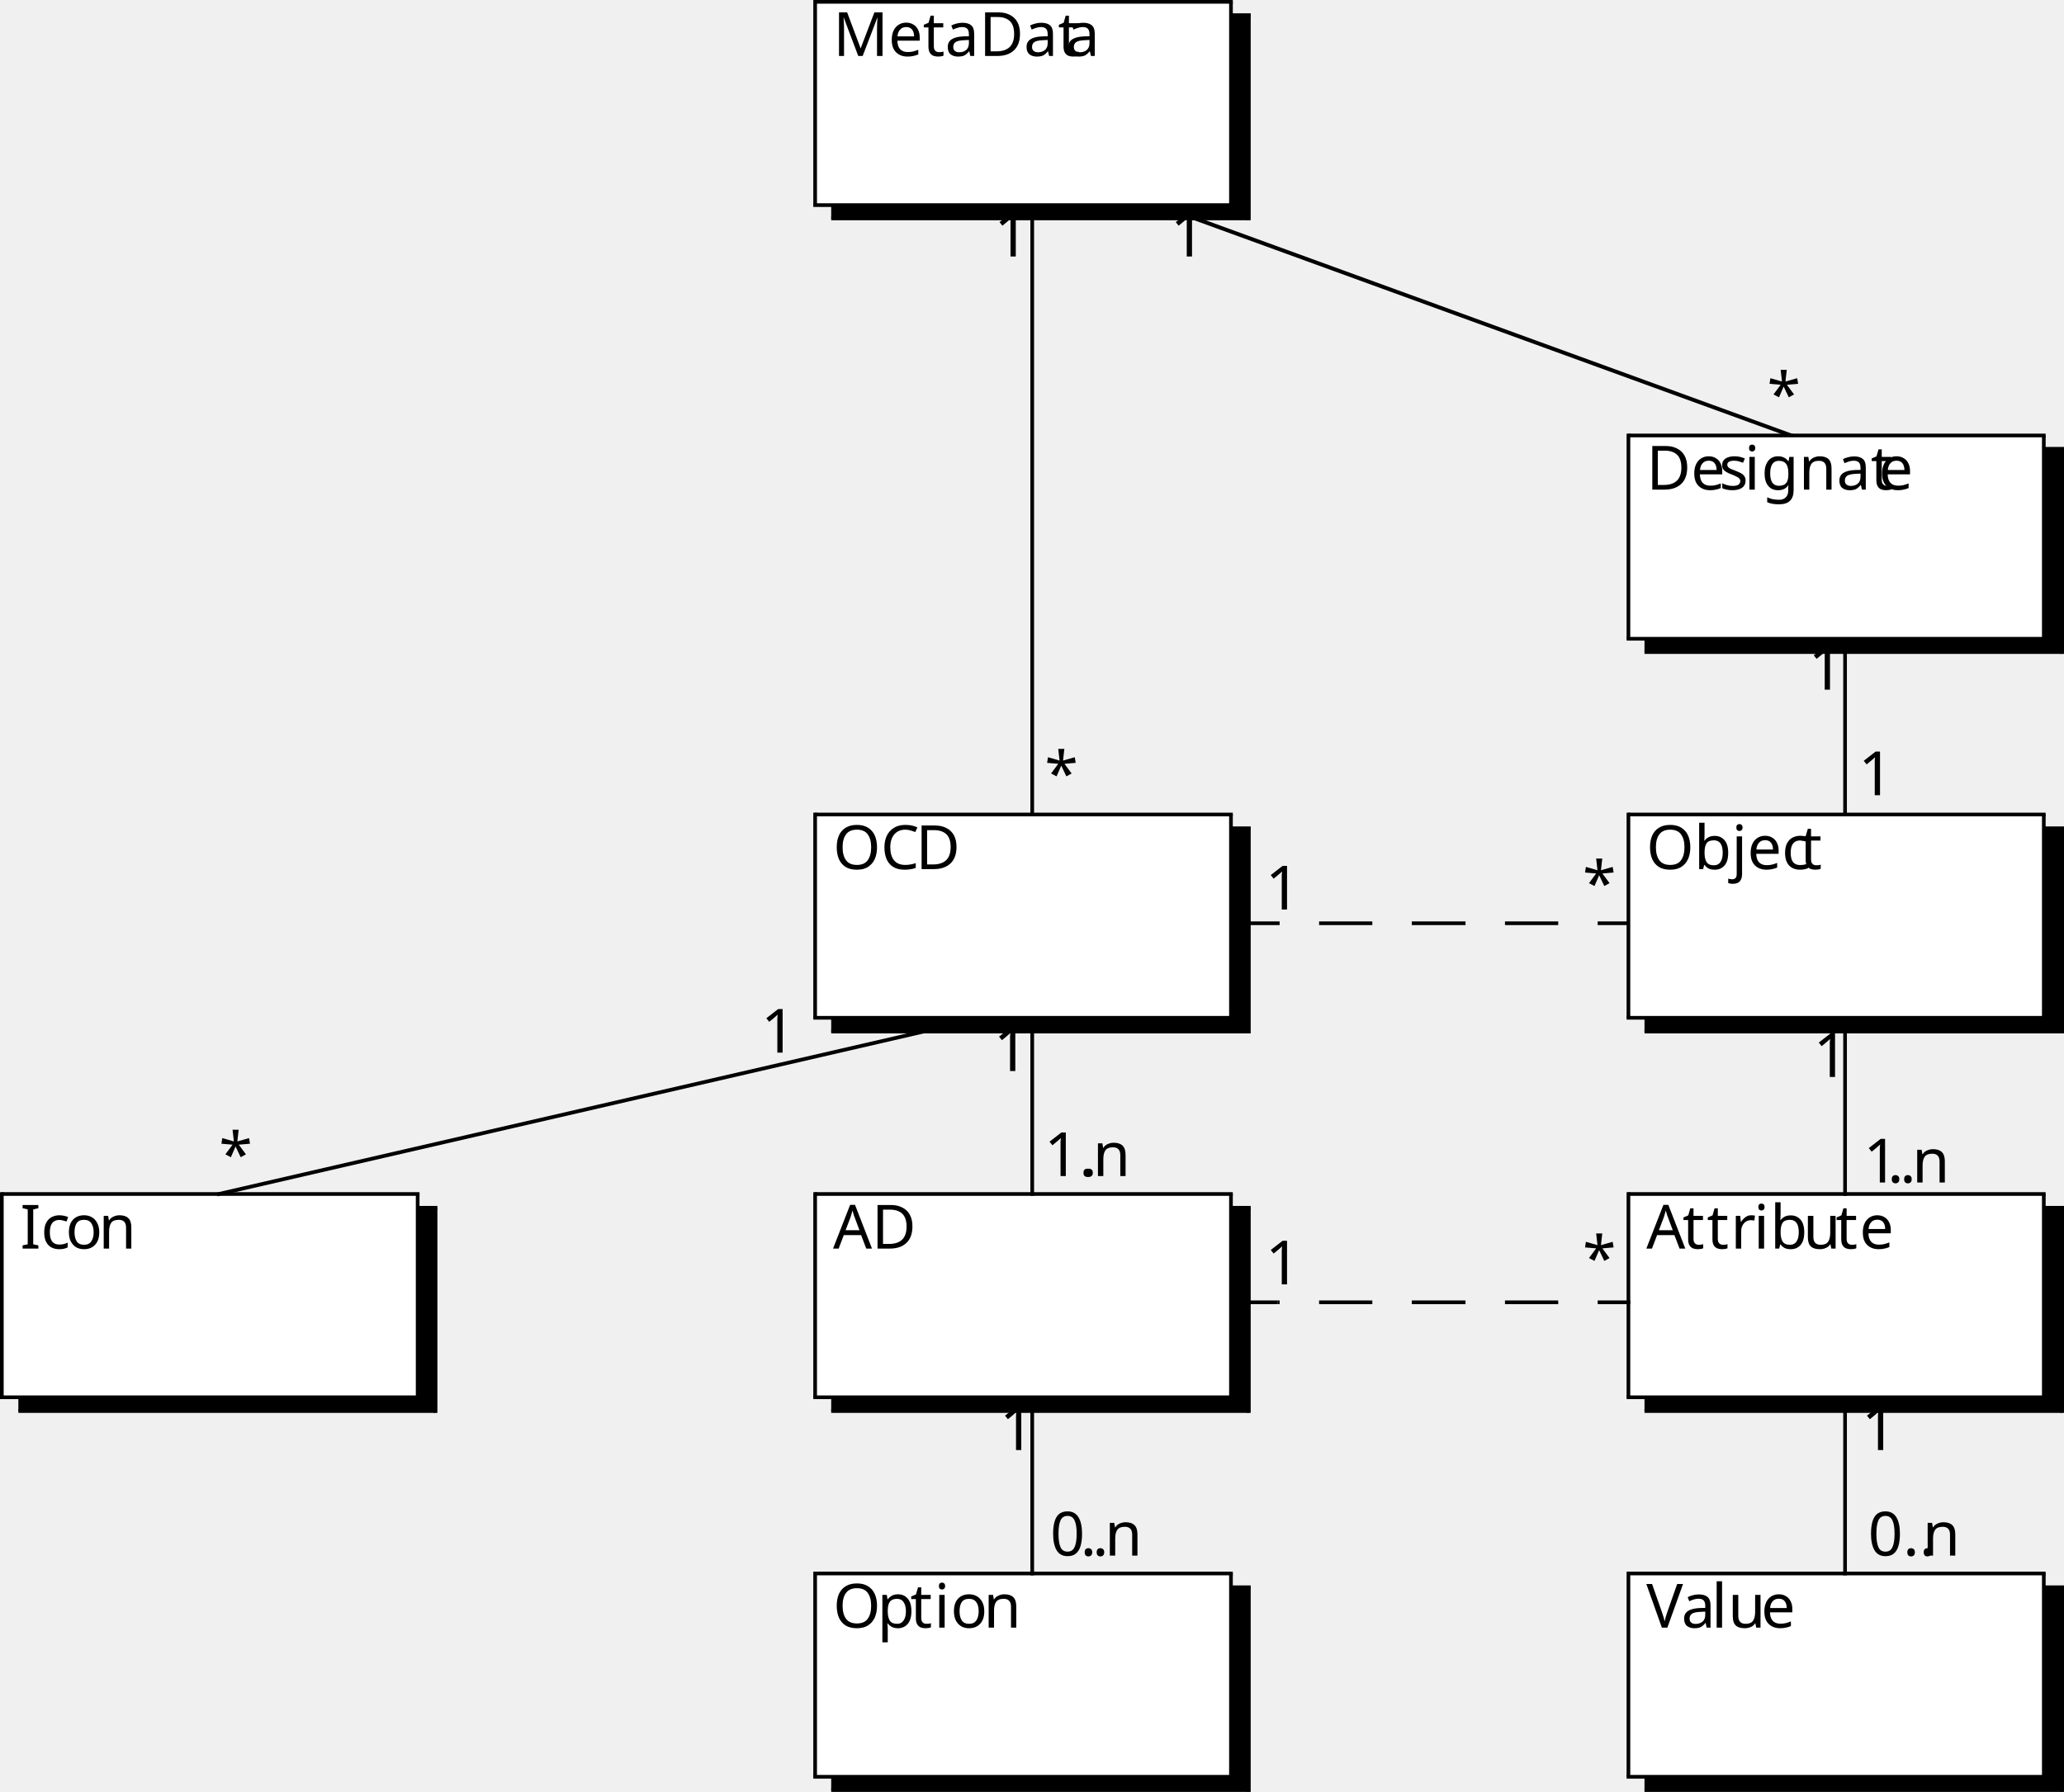
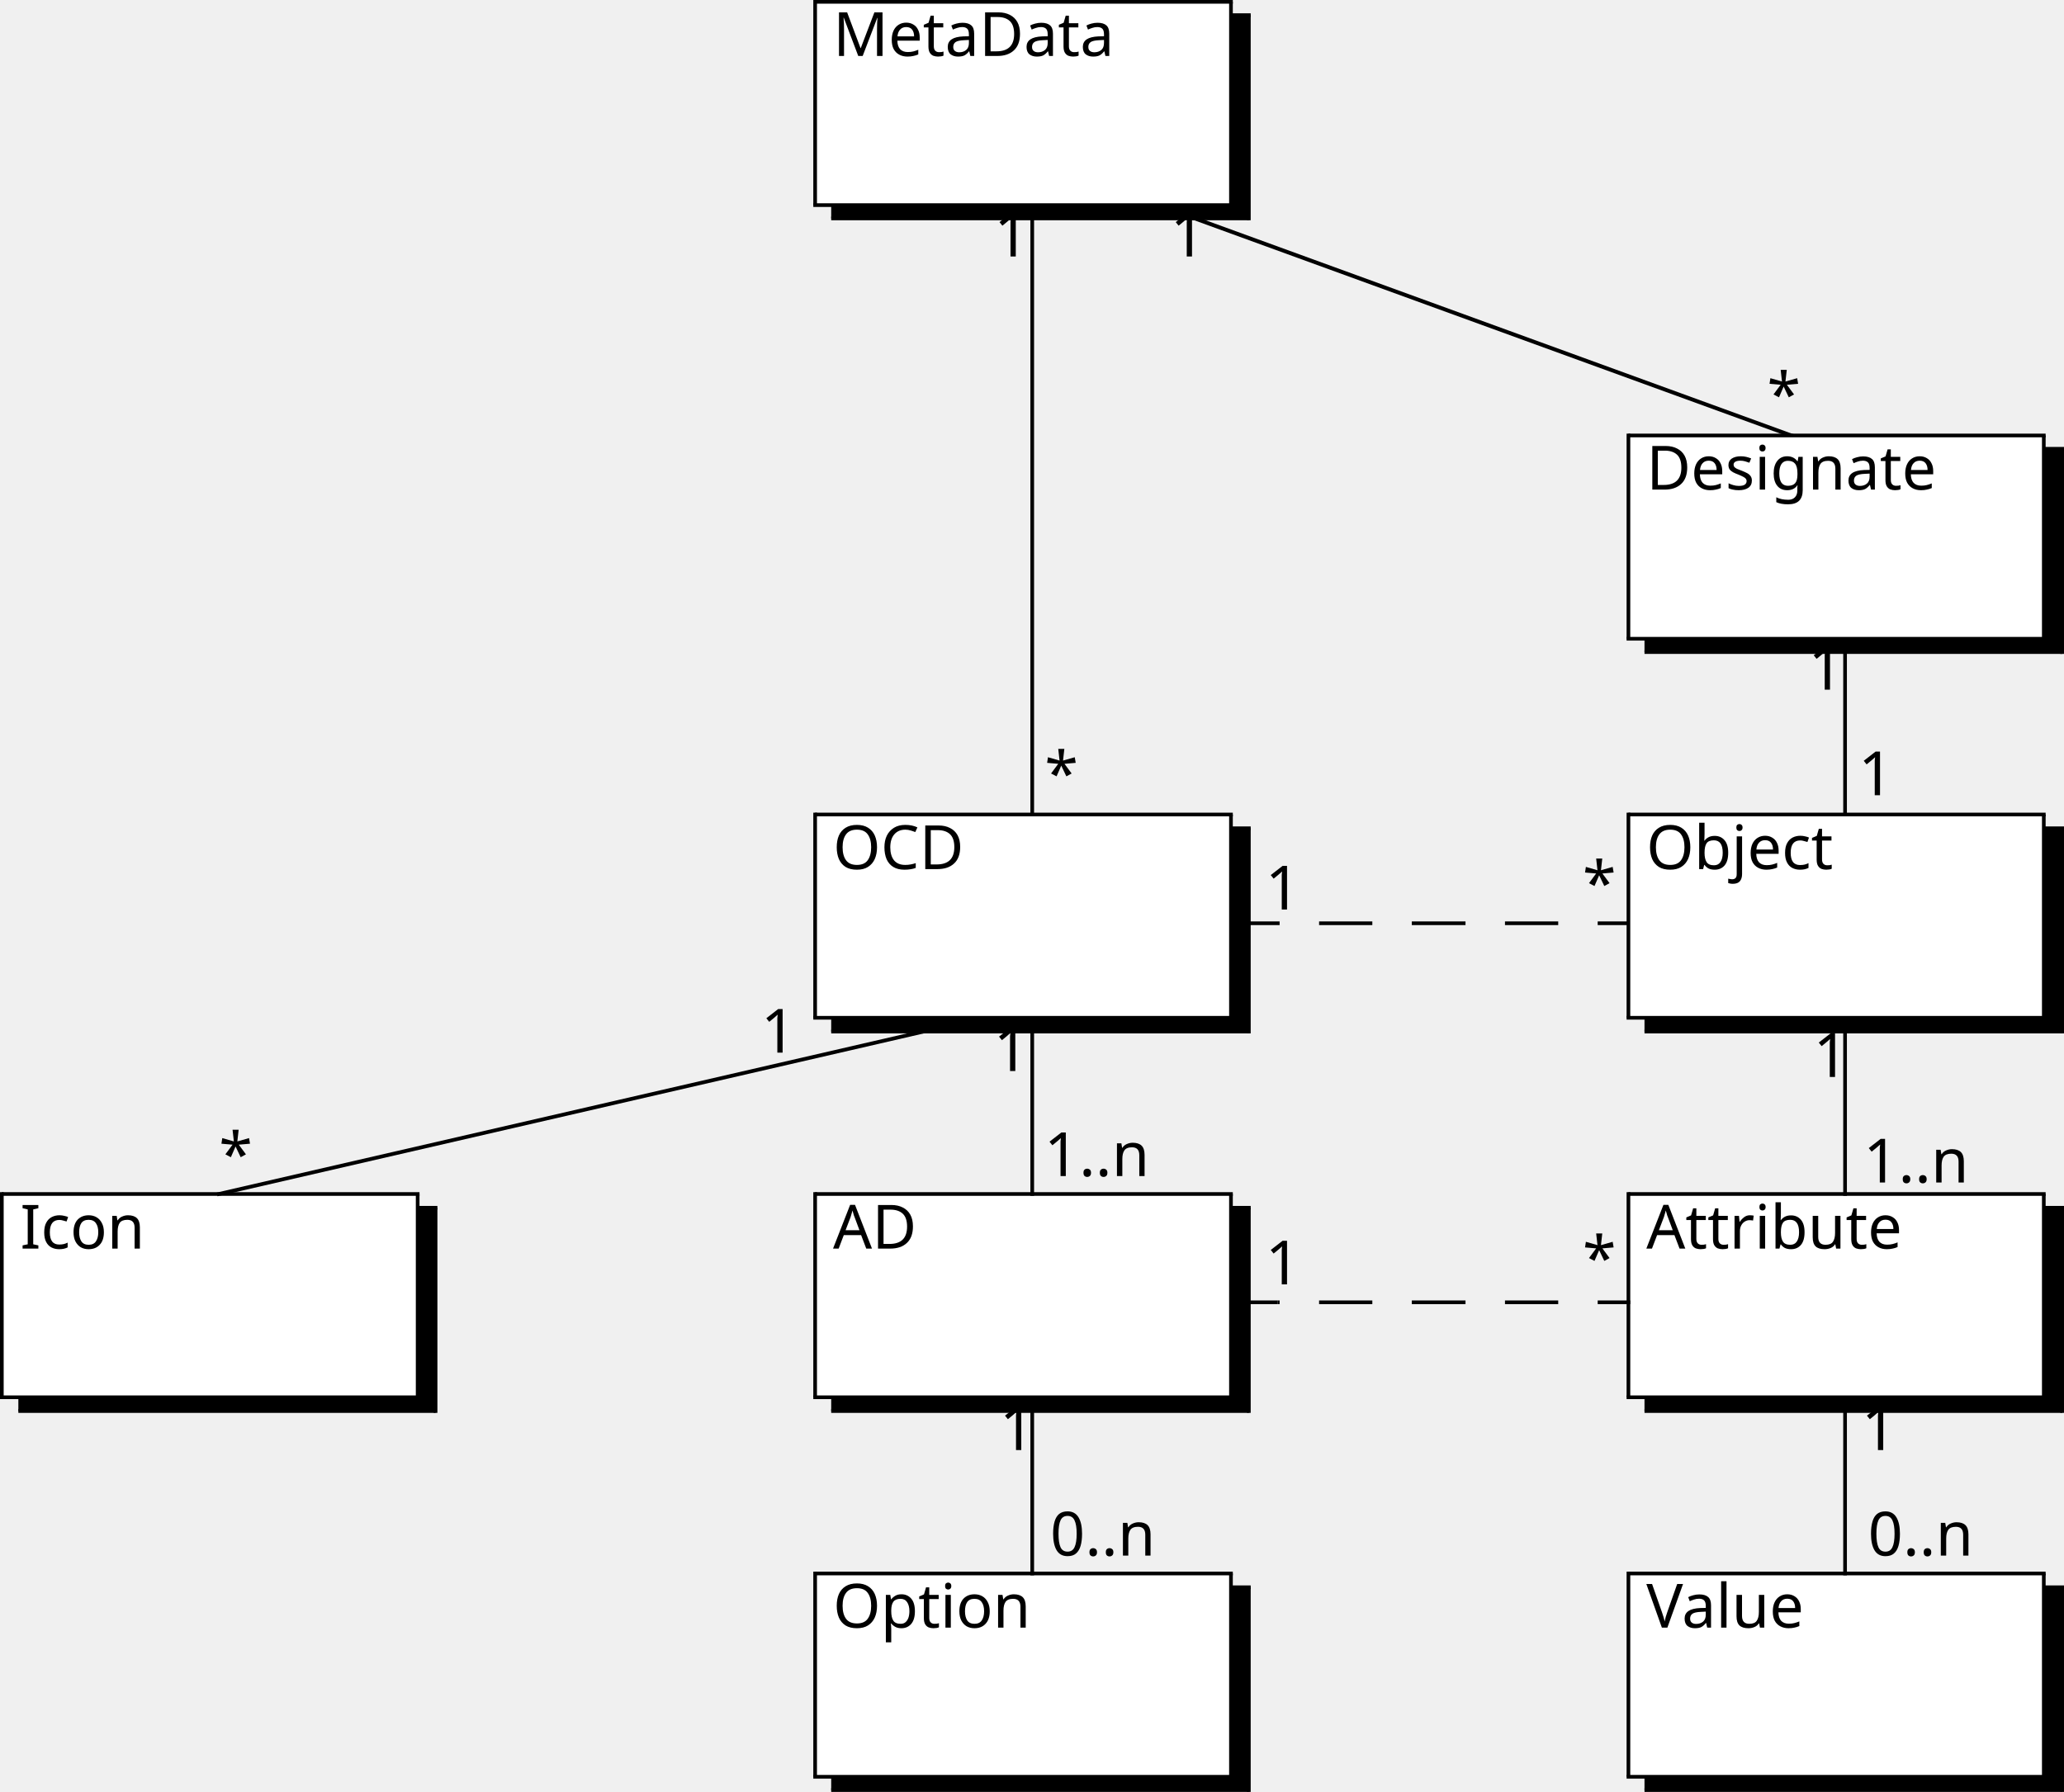
- <svg xmlns="http://www.w3.org/2000/svg" version="1.1" id="Layer_1" x="0px" y="0px" width="269.82px" height="234.3px" viewBox="0 0 269.82 234.3" style="enable-background:new 0 0 269.82 234.3;" xml:space="preserve">
-   <rect x="108.9" y="1.98" width="54.36" height="26.58" />
-   <rect x="108.9" y="1.74" width="54.601" height="0.48" />
-   <rect x="163.02" y="1.98" width="0.48" height="26.82" />
+ <svg xmlns="http://www.w3.org/2000/svg" version="1.1" id="Layer_1" x="0px" y="0px" width="269.82px" height="234.3px" viewBox="0 0 269.82 234.3" enable-background="new 0 0 269.82 234.3" xml:space="preserve">
+   <rect x="108.9" y="1.98" width="54.359" height="26.58" />
+   <rect x="108.9" y="1.74" width="54.601" height="0.479" />
+   <rect x="163.02" y="1.98" width="0.479" height="26.82" />
  <rect x="108.66" y="28.32" width="54.6" height="0.48" />
  <rect x="108.66" y="1.74" width="0.48" height="26.82" />
-   <rect x="106.56" y="0.24" style="fill:#FFFFFF;" width="54.36" height="26.58" />
+   <rect x="106.56" y="0.24" fill="#FFFFFF" width="54.359" height="26.58" />
  <rect x="106.56" width="54.6" height="0.48" />
  <rect x="160.68" y="0.24" width="0.479" height="26.82" />
  <rect x="106.32" y="26.58" width="54.6" height="0.48" />
-   <rect x="106.32" width="0.48" height="26.82" />
-   <text transform="matrix(1 0 0 1 108.8999 7.3198)">
-     <tspan x="0" y="0" style="font-family:'ProductusSemibold'; font-size:7.98;">MetaDat</tspan>
-     <tspan x="30.388" y="0" style="font-family:'ProductusSemibold'; font-size:7.98;">a</tspan>
-   </text>
-   <rect x="108.9" y="108.3" width="54.36" height="26.58" />
+   <rect x="106.32" width="0.479" height="26.82" />
+   <text transform="matrix(1 0 0 1 108.8997 7.3198)" font-family="'ProductusSemibold'" font-size="7.98">MetaData</text>
+   <rect x="108.9" y="108.3" width="54.359" height="26.581" />
  <rect x="108.9" y="108.06" width="54.601" height="0.48" />
-   <rect x="163.02" y="108.3" width="0.48" height="26.82" />
+   <rect x="163.02" y="108.3" width="0.479" height="26.821" />
  <rect x="108.66" y="134.64" width="54.6" height="0.48" />
  <rect x="108.66" y="108.06" width="0.48" height="26.82" />
-   <rect x="106.56" y="106.5" style="fill:#FFFFFF;" width="54.36" height="26.58" />
+   <rect x="106.56" y="106.5" fill="#FFFFFF" width="54.359" height="26.58" />
  <rect x="106.56" y="106.26" width="54.6" height="0.479" />
  <rect x="160.68" y="106.5" width="0.479" height="26.82" />
-   <rect x="106.32" y="132.84" width="54.6" height="0.48" />
-   <rect x="106.32" y="106.26" width="0.48" height="26.82" />
-   <text transform="matrix(1 0 0 1 108.8999 113.6401)">
-     <tspan x="0" y="0" style="font-family:'ProductusSemibold'; font-size:7.98;">OC</tspan>
-     <tspan x="10.797" y="0" style="font-family:'ProductusSemibold'; font-size:7.98;">D</tspan>
-   </text>
-   <rect x="108.9" y="157.92" width="54.36" height="26.58" />
-   <rect x="108.9" y="157.68" width="54.601" height="0.48" />
-   <rect x="163.02" y="157.92" width="0.48" height="26.82" />
-   <rect x="108.66" y="184.26" width="54.6" height="0.48" />
-   <rect x="108.66" y="157.68" width="0.48" height="26.82" />
-   <rect x="106.56" y="156.12" style="fill:#FFFFFF;" width="54.36" height="26.58" />
-   <rect x="106.56" y="155.88" width="54.6" height="0.48" />
-   <rect x="160.68" y="156.12" width="0.479" height="26.82" />
-   <rect x="106.32" y="182.46" width="54.6" height="0.48" />
-   <rect x="106.32" y="155.88" width="0.48" height="26.82" />
-   <text transform="matrix(1 0 0 1 108.8999 163.2603)">
-     <tspan x="0" y="0" style="font-family:'ProductusSemibold'; font-size:7.98;">A</tspan>
-     <tspan x="5.035" y="0" style="font-family:'ProductusSemibold'; font-size:7.98;">D</tspan>
-   </text>
+   <rect x="106.32" y="132.839" width="54.6" height="0.48" />
+   <rect x="106.32" y="106.26" width="0.479" height="26.82" />
+   <text transform="matrix(1 0 0 1 108.8997 113.6392)" font-family="'ProductusSemibold'" font-size="7.98">OCD</text>
+   <rect x="108.9" y="157.919" width="54.359" height="26.58" />
+   <rect x="108.9" y="157.68" width="54.601" height="0.479" />
+   <rect x="163.02" y="157.919" width="0.479" height="26.82" />
+   <rect x="108.66" y="184.259" width="54.6" height="0.48" />
+   <rect x="108.66" y="157.68" width="0.48" height="26.819" />
+   <rect x="106.56" y="156.121" fill="#FFFFFF" width="54.359" height="26.58" />
+   <rect x="106.56" y="155.88" width="54.6" height="0.479" />
+   <rect x="160.68" y="156.121" width="0.479" height="26.819" />
+   <rect x="106.32" y="182.46" width="54.6" height="0.479" />
+   <rect x="106.32" y="155.88" width="0.479" height="26.82" />
+   <text transform="matrix(1 0 0 1 108.8997 163.2603)" font-family="'ProductusSemibold'" font-size="7.98">AD</text>
  <rect x="134.7" y="28.32" width="0.48" height="0.24" />
  <rect x="134.7" y="28.56" width="0.48" height="78.18" />
  <polyline points="156.3,28.32 156.06,28.26 155.88,28.74 156.12,28.8 " />
  <polyline points="234.24,56.7 234.48,56.76 234.3,57.24 234.06,57.18 " />
  <polyline points="156.3,28.32 156.12,28.8 234.06,57.18 234.24,56.7 " />
-   <rect x="215.22" y="58.68" width="54.36" height="26.58" />
+   <rect x="215.22" y="58.68" width="54.359" height="26.58" />
  <rect x="215.22" y="58.44" width="54.6" height="0.48" />
  <rect x="269.34" y="58.68" width="0.479" height="26.82" />
  <rect x="214.98" y="85.02" width="54.601" height="0.48" />
-   <rect x="214.98" y="58.44" width="0.48" height="26.82" />
-   <rect x="212.88" y="56.94" style="fill:#FFFFFF;" width="54.3" height="26.58" />
+   <rect x="214.98" y="58.44" width="0.479" height="26.82" />
+   <rect x="212.88" y="56.94" fill="#FFFFFF" width="54.301" height="26.58" />
  <rect x="212.88" y="56.7" width="54.54" height="0.48" />
-   <rect x="266.94" y="56.94" width="0.48" height="26.82" />
-   <rect x="212.64" y="83.28" width="54.54" height="0.48" />
+   <rect x="266.94" y="56.94" width="0.479" height="26.82" />
+   <rect x="212.64" y="83.28" width="54.54" height="0.479" />
  <rect x="212.64" y="56.7" width="0.479" height="26.82" />
-   <text transform="matrix(1 0 0 1 215.2202 64.02)">
-     <tspan x="0" y="0" style="font-family:'ProductusSemibold'; font-size:7.98;">De</tspan>
-     <tspan x="9.504" y="0" style="font-family:'ProductusSemibold'; font-size:7.98;">s</tspan>
-     <tspan x="12.8" y="0" style="font-family:'ProductusSemibold'; font-size:7.98;">i</tspan>
-     <tspan x="15.018" y="0" style="font-family:'ProductusSemibold'; font-size:7.98;">gnat</tspan>
-     <tspan x="30.379" y="0" style="font-family:'ProductusSemibold'; font-size:7.98;">e</tspan>
-   </text>
-   <rect x="108.9" y="207.54" width="54.36" height="26.52" />
+   <text transform="matrix(1 0 0 1 215.2205 64.019)" font-family="'ProductusSemibold'" font-size="7.98">Designate</text>
+   <rect x="108.9" y="207.541" width="54.359" height="26.52" />
  <rect x="108.9" y="207.3" width="54.601" height="0.48" />
-   <rect x="163.02" y="207.54" width="0.48" height="26.76" />
+   <rect x="163.02" y="207.541" width="0.479" height="26.76" />
  <rect x="108.66" y="233.82" width="54.6" height="0.48" />
  <rect x="108.66" y="207.3" width="0.48" height="26.76" />
-   <rect x="106.56" y="205.74" style="fill:#FFFFFF;" width="54.36" height="26.58" />
+   <rect x="106.56" y="205.74" fill="#FFFFFF" width="54.359" height="26.58" />
  <rect x="106.56" y="205.5" width="54.6" height="0.48" />
  <rect x="160.68" y="205.74" width="0.479" height="26.82" />
  <rect x="106.32" y="232.08" width="54.6" height="0.48" />
-   <rect x="106.32" y="205.5" width="0.48" height="26.82" />
-   <text transform="matrix(1 0 0 1 108.8999 212.8198)">
-     <tspan x="0" y="0" style="font-family:'ProductusSemibold'; font-size:7.98;">O</tspan>
-     <tspan x="5.777" y="0" style="font-family:'ProductusSemibold'; font-size:7.98;">p</tspan>
-     <tspan x="10.095" y="0" style="font-family:'ProductusSemibold'; font-size:7.98;">t</tspan>
-     <tspan x="13.215" y="0" style="font-family:'ProductusSemibold'; font-size:7.98;">i</tspan>
-     <tspan x="15.369" y="0" style="font-family:'ProductusSemibold'; font-size:7.98;">o</tspan>
-     <tspan x="19.67" y="0" style="font-family:'ProductusSemibold'; font-size:7.98;">n</tspan>
-   </text>
+   <rect x="106.32" y="205.5" width="0.479" height="26.82" />
+   <text transform="matrix(1 0 0 1 108.8997 212.8198)" font-family="'ProductusSemibold'" font-size="7.98">Option</text>
  <rect x="208.86" y="120.48" width="4.26" height="0.48" />
  <rect x="196.74" y="120.48" width="6.96" height="0.48" />
  <rect x="184.56" y="120.48" width="7.021" height="0.48" />
  <rect x="172.44" y="120.48" width="6.96" height="0.48" />
  <rect x="163.02" y="120.48" width="4.26" height="0.48" />
-   <rect x="2.64" y="157.92" width="54.3" height="26.58" />
-   <rect x="2.64" y="157.68" width="54.54" height="0.48" />
-   <rect x="56.7" y="157.92" width="0.48" height="26.82" />
-   <rect x="2.4" y="184.26" width="54.54" height="0.48" />
-   <rect x="2.4" y="157.68" width="0.48" height="26.82" />
-   <rect x="0.24" y="156.12" style="fill:#FFFFFF;" width="54.36" height="26.58" />
-   <rect x="0.24" y="155.88" width="54.6" height="0.48" />
-   <rect x="54.36" y="156.12" width="0.48" height="26.82" />
-   <rect y="182.46" width="54.6" height="0.48" />
-   <rect y="155.88" width="0.48" height="26.82" />
-   <text transform="matrix(1 0 0 1 2.6401 163.2603)">
-     <tspan x="0" y="0" style="font-family:'ProductusSemibold'; font-size:7.98;">Ic</tspan>
-     <tspan x="5.929" y="0" style="font-family:'ProductusSemibold'; font-size:7.98;">o</tspan>
-     <tspan x="10.246" y="0" style="font-family:'ProductusSemibold'; font-size:7.98;">n</tspan>
-   </text>
-   <polyline points="120.78,135.12 121.02,135.06 120.9,134.58 120.66,134.64 " />
-   <polyline points="28.68,156.36 28.44,156.42 28.32,155.94 28.56,155.88 " />
-   <polyline points="120.78,135.12 120.66,134.64 28.56,155.88 28.68,156.36 " />
-   <text transform="matrix(1 0 0 1 129.9604 33.54)" style="font-family:'ProductusBook'; font-size:7.98;">1</text>
-   <text transform="matrix(1 0 0 1 136.5601 103.9805)" style="font-family:'ProductusBook'; font-size:7.98;">*</text>
-   <rect x="215.22" y="108.3" width="54.36" height="26.58" />
+   <rect x="2.64" y="157.919" width="54.3" height="26.58" />
+   <rect x="2.64" y="157.68" width="54.54" height="0.479" />
+   <rect x="56.7" y="157.919" width="0.48" height="26.82" />
+   <rect x="2.4" y="184.259" width="54.54" height="0.48" />
+   <rect x="2.4" y="157.68" width="0.479" height="26.819" />
+   <rect x="0.24" y="156.121" fill="#FFFFFF" width="54.36" height="26.58" />
+   <rect x="0.24" y="155.88" width="54.6" height="0.479" />
+   <rect x="54.36" y="156.121" width="0.479" height="26.819" />
+   <rect x="0" y="182.46" width="54.601" height="0.479" />
+   <rect x="0" y="155.88" width="0.48" height="26.82" />
+   <text transform="matrix(1 0 0 1 2.6399 163.2603)" font-family="'ProductusSemibold'" font-size="7.98">Icon</text>
+   <polyline points="120.78,135.121 121.02,135.06 120.9,134.58 120.66,134.64 " />
+   <polyline points="28.68,156.36 28.44,156.419 28.32,155.94 28.56,155.88 " />
+   <polyline points="120.78,135.121 120.66,134.64 28.56,155.88 28.68,156.36 " />
+   <text transform="matrix(1 0 0 1 129.9602 33.5396)" font-family="'ProductusBook'" font-size="7.98">1</text>
+   <text transform="matrix(1 0 0 1 136.5603 103.98)" font-family="'ProductusBook'" font-size="7.98">*</text>
+   <rect x="215.22" y="108.3" width="54.359" height="26.581" />
  <rect x="215.22" y="108.06" width="54.6" height="0.48" />
-   <rect x="269.34" y="108.3" width="0.479" height="26.82" />
+   <rect x="269.34" y="108.3" width="0.479" height="26.821" />
  <rect x="214.98" y="134.64" width="54.601" height="0.48" />
-   <rect x="214.98" y="108.06" width="0.48" height="26.82" />
-   <rect x="212.88" y="106.5" style="fill:#FFFFFF;" width="54.3" height="26.58" />
+   <rect x="214.98" y="108.06" width="0.479" height="26.82" />
+   <rect x="212.88" y="106.5" fill="#FFFFFF" width="54.301" height="26.58" />
  <rect x="212.88" y="106.26" width="54.54" height="0.479" />
-   <rect x="266.94" y="106.5" width="0.48" height="26.82" />
-   <rect x="212.64" y="132.84" width="54.54" height="0.48" />
+   <rect x="266.94" y="106.5" width="0.479" height="26.82" />
+   <rect x="212.64" y="132.839" width="54.54" height="0.48" />
  <rect x="212.64" y="106.26" width="0.479" height="26.82" />
-   <text transform="matrix(1 0 0 1 215.2202 113.6401)">
-     <tspan x="0" y="0" style="font-family:'ProductusSemibold'; font-size:7.98;">Objec</tspan>
-     <tspan x="20.093" y="0" style="font-family:'ProductusSemibold'; font-size:7.98;">t</tspan>
-   </text>
+   <text transform="matrix(1 0 0 1 215.2205 113.6392)" font-family="'ProductusSemibold'" font-size="7.98">Object</text>
  <rect x="240.96" y="85.02" width="0.479" height="21.72" />
-   <rect x="215.22" y="157.92" width="54.36" height="26.58" />
-   <rect x="215.22" y="157.68" width="54.6" height="0.48" />
-   <rect x="269.34" y="157.92" width="0.479" height="26.82" />
-   <rect x="214.98" y="184.26" width="54.601" height="0.48" />
-   <rect x="214.98" y="157.68" width="0.48" height="26.82" />
-   <rect x="212.88" y="156.12" style="fill:#FFFFFF;" width="54.3" height="26.58" />
-   <rect x="212.88" y="155.88" width="54.54" height="0.48" />
-   <rect x="266.94" y="156.12" width="0.48" height="26.82" />
-   <rect x="212.64" y="182.46" width="54.54" height="0.48" />
+   <rect x="215.22" y="157.919" width="54.359" height="26.58" />
+   <rect x="215.22" y="157.68" width="54.6" height="0.479" />
+   <rect x="269.34" y="157.919" width="0.479" height="26.82" />
+   <rect x="214.98" y="184.259" width="54.601" height="0.48" />
+   <rect x="214.98" y="157.68" width="0.479" height="26.819" />
+   <rect x="212.88" y="156.121" fill="#FFFFFF" width="54.301" height="26.58" />
+   <rect x="212.88" y="155.88" width="54.54" height="0.479" />
+   <rect x="266.94" y="156.121" width="0.479" height="26.819" />
+   <rect x="212.64" y="182.46" width="54.54" height="0.479" />
  <rect x="212.64" y="155.88" width="0.479" height="26.82" />
-   <text transform="matrix(1 0 0 1 215.2202 163.2603)">
-     <tspan x="0" y="0" style="font-family:'ProductusSemibold'; font-size:7.98;">A</tspan>
-     <tspan x="4.732" y="0" style="font-family:'ProductusSemibold'; font-size:7.98;">t</tspan>
-     <tspan x="7.908" y="0" style="font-family:'ProductusSemibold'; font-size:7.98;">t</tspan>
-     <tspan x="11.028" y="0" style="font-family:'ProductusSemibold'; font-size:7.98;">r</tspan>
-     <tspan x="14.021" y="0" style="font-family:'ProductusSemibold'; font-size:7.98;">i</tspan>
-     <tspan x="16.175" y="0" style="font-family:'ProductusSemibold'; font-size:7.98;">b</tspan>
-     <tspan x="20.492" y="0" style="font-family:'ProductusSemibold'; font-size:7.98;">u</tspan>
-     <tspan x="24.745" y="0" style="font-family:'ProductusSemibold'; font-size:7.98;">t</tspan>
-     <tspan x="27.865" y="0" style="font-family:'ProductusSemibold'; font-size:7.98;">e</tspan>
-   </text>
-   <rect x="208.86" y="170.04" width="4.26" height="0.48" />
-   <rect x="196.74" y="170.04" width="6.96" height="0.48" />
-   <rect x="184.56" y="170.04" width="7.021" height="0.48" />
-   <rect x="179.16" y="170.04" width="0.24" height="0.48" />
-   <rect x="172.44" y="170.04" width="6.72" height="0.48" />
-   <rect x="167.041" y="170.04" width="0.239" height="0.48" />
-   <rect x="163.02" y="170.04" width="4.021" height="0.48" />
+   <text transform="matrix(1 0 0 1 215.2205 163.2603)" font-family="'ProductusSemibold'" font-size="7.98">Attribute</text>
+   <rect x="208.86" y="170.041" width="4.26" height="0.479" />
+   <rect x="196.74" y="170.041" width="6.96" height="0.479" />
+   <rect x="184.56" y="170.041" width="7.021" height="0.479" />
+   <rect x="179.16" y="170.041" width="0.24" height="0.479" />
+   <rect x="172.44" y="170.041" width="6.72" height="0.479" />
+   <rect x="167.041" y="170.041" width="0.239" height="0.479" />
+   <rect x="163.02" y="170.041" width="4.021" height="0.479" />
  <rect x="134.7" y="134.64" width="0.48" height="0.24" />
-   <rect x="134.7" y="134.88" width="0.48" height="21.48" />
-   <rect x="134.7" y="184.26" width="0.48" height="0.24" />
+   <rect x="134.7" y="134.88" width="0.48" height="21.479" />
+   <rect x="134.7" y="184.259" width="0.48" height="0.24" />
  <rect x="134.7" y="184.5" width="0.48" height="21.48" />
-   <text transform="matrix(1 0 0 1 99.48 137.6401)" style="font-family:'ProductusBook'; font-size:7.98;">1</text>
-   <text transform="matrix(1 0 0 1 28.6201 153.7798)" style="font-family:'ProductusBook'; font-size:7.98;">*</text>
-   <text transform="matrix(1 0 0 1 165.4204 118.9194)" style="font-family:'ProductusBook'; font-size:7.98;">1</text>
-   <text transform="matrix(1 0 0 1 206.8804 118.3198)" style="font-family:'ProductusBook'; font-size:7.98;">*</text>
-   <text transform="matrix(1 0 0 1 165.4204 167.939)" style="font-family:'ProductusBook'; font-size:7.98;">1</text>
-   <text transform="matrix(1 0 0 1 206.8804 167.3394)" style="font-family:'ProductusBook'; font-size:7.98;">*</text>
-   <text transform="matrix(1 0 0 1 236.3999 90.1787)" style="font-family:'ProductusBook'; font-size:7.98;">1</text>
-   <text transform="matrix(1 0 0 1 242.9399 103.9785)" style="font-family:'ProductusBook'; font-size:7.98;">1</text>
-   <text transform="matrix(1 0 0 1 129.8999 140.0386)" style="font-family:'ProductusBook'; font-size:7.98;">1</text>
-   <text transform="matrix(1 0 0 1 136.5005 153.7788)">
-     <tspan x="0" y="0" style="font-family:'ProductusBook'; font-size:7.98;">1.</tspan>
-     <tspan x="4.796" y="0" style="font-family:'ProductusBook'; font-size:7.98;">.</tspan>
-     <tspan x="6.36" y="0" style="font-family:'ProductusBook'; font-size:7.98;">n</tspan>
-   </text>
-   <text transform="matrix(1 0 0 1 130.6802 189.5986)" style="font-family:'ProductusBook'; font-size:7.98;">1</text>
-   <text transform="matrix(1 0 0 1 137.2808 203.3984)">
-     <tspan x="0" y="0" style="font-family:'ProductusBook'; font-size:7.98;">0</tspan>
-     <tspan x="3.942" y="0" style="font-family:'ProductusBook'; font-size:7.98;">.</tspan>
-     <tspan x="5.506" y="0" style="font-family:'ProductusBook'; font-size:7.98;">.</tspan>
-     <tspan x="7.134" y="0" style="font-family:'ProductusBook'; font-size:7.98;">n</tspan>
-   </text>
-   <text transform="matrix(1 0 0 1 237.061 140.8184)" style="font-family:'ProductusBook'; font-size:7.98;">1</text>
-   <text transform="matrix(1 0 0 1 243.6001 154.6182)">
-     <tspan x="0" y="0" style="font-family:'ProductusBook'; font-size:7.98;">1</tspan>
-     <tspan x="3.128" y="0" style="font-family:'ProductusBook'; font-size:7.98;">.</tspan>
-     <tspan x="4.748" y="0" style="font-family:'ProductusBook'; font-size:7.98;">.</tspan>
-     <tspan x="6.36" y="0" style="font-family:'ProductusBook'; font-size:7.98;">n</tspan>
-   </text>
+   <text transform="matrix(1 0 0 1 99.4797 137.6401)" font-family="'ProductusBook'" font-size="7.98">1</text>
+   <text transform="matrix(1 0 0 1 28.6199 153.7788)" font-family="'ProductusBook'" font-size="7.98">*</text>
+   <text transform="matrix(1 0 0 1 165.4197 118.9194)" font-family="'ProductusBook'" font-size="7.98">1</text>
+   <text transform="matrix(1 0 0 1 206.8806 118.3198)" font-family="'ProductusBook'" font-size="7.98">*</text>
+   <text transform="matrix(1 0 0 1 165.4197 167.939)" font-family="'ProductusBook'" font-size="7.98">1</text>
+   <text transform="matrix(1 0 0 1 206.8806 167.3394)" font-family="'ProductusBook'" font-size="7.98">*</text>
+   <text transform="matrix(1 0 0 1 236.4001 90.1782)" font-family="'ProductusBook'" font-size="7.98">1</text>
+   <text transform="matrix(1 0 0 1 242.9392 103.978)" font-family="'ProductusBook'" font-size="7.98">1</text>
+   <text transform="matrix(1 0 0 1 129.8997 140.0386)" font-family="'ProductusBook'" font-size="7.98">1</text>
+   <text transform="matrix(1 0 0 1 136.4998 153.7788)" font-family="'ProductusBook'" font-size="7.98">1..n</text>
+   <text transform="matrix(1 0 0 1 130.6799 189.5981)" font-family="'ProductusBook'" font-size="7.98">1</text>
+   <text transform="matrix(1 0 0 1 137.281 203.3979)" font-family="'ProductusBook'" font-size="7.98">0..n</text>
+   <text transform="matrix(1 0 0 1 237.0603 140.8179)" font-family="'ProductusBook'" font-size="7.98">1</text>
+   <text transform="matrix(1 0 0 1 243.5994 154.6177)" font-family="'ProductusBook'" font-size="7.98">1..n</text>
  <rect x="240.96" y="134.64" width="0.479" height="0.24" />
-   <rect x="240.96" y="134.88" width="0.479" height="21.48" />
-   <text transform="matrix(1 0 0 1 153.0005 33.54)" style="font-family:'ProductusBook'; font-size:7.98;">1</text>
-   <text transform="matrix(1 0 0 1 230.9995 54.4194)" style="font-family:'ProductusBook'; font-size:7.98;">*</text>
-   <rect x="215.22" y="207.54" width="54.36" height="26.52" />
+   <rect x="240.96" y="134.88" width="0.479" height="21.479" />
+   <text transform="matrix(1 0 0 1 152.9998 33.5396)" font-family="'ProductusBook'" font-size="7.98">1</text>
+   <text transform="matrix(1 0 0 1 230.9998 54.4185)" font-family="'ProductusBook'" font-size="7.98">*</text>
+   <rect x="215.22" y="207.541" width="54.359" height="26.52" />
  <rect x="215.22" y="207.3" width="54.6" height="0.48" />
-   <rect x="269.34" y="207.54" width="0.479" height="26.76" />
+   <rect x="269.34" y="207.541" width="0.479" height="26.76" />
  <rect x="214.98" y="233.82" width="54.601" height="0.48" />
-   <rect x="214.98" y="207.3" width="0.48" height="26.76" />
-   <rect x="212.88" y="205.74" style="fill:#FFFFFF;" width="54.3" height="26.58" />
+   <rect x="214.98" y="207.3" width="0.479" height="26.76" />
+   <rect x="212.88" y="205.74" fill="#FFFFFF" width="54.301" height="26.58" />
  <rect x="212.88" y="205.5" width="54.54" height="0.48" />
-   <rect x="266.94" y="205.74" width="0.48" height="26.82" />
+   <rect x="266.94" y="205.74" width="0.479" height="26.82" />
  <rect x="212.64" y="232.08" width="54.54" height="0.48" />
  <rect x="212.64" y="205.5" width="0.479" height="26.82" />
-   <text transform="matrix(1 0 0 1 215.2202 212.8198)">
-     <tspan x="0" y="0" style="font-family:'ProductusSemibold'; font-size:7.98;">V</tspan>
-     <tspan x="4.564" y="0" style="font-family:'ProductusSemibold'; font-size:7.98;">a</tspan>
-     <tspan x="8.522" y="0" style="font-family:'ProductusSemibold'; font-size:7.98;">l</tspan>
-     <tspan x="10.677" y="0" style="font-family:'ProductusSemibold'; font-size:7.98;">u</tspan>
-     <tspan x="14.994" y="0" style="font-family:'ProductusSemibold'; font-size:7.98;">e</tspan>
-   </text>
-   <rect x="240.96" y="184.26" width="0.479" height="0.24" />
+   <text transform="matrix(1 0 0 1 215.2205 212.8198)" font-family="'ProductusSemibold'" font-size="7.98">Value</text>
+   <rect x="240.96" y="184.259" width="0.479" height="0.24" />
  <rect x="240.96" y="184.5" width="0.479" height="21.48" />
-   <text transform="matrix(1 0 0 1 243.3599 189.6001)" style="font-family:'ProductusBook'; font-size:7.98;">1</text>
-   <text transform="matrix(1 0 0 1 244.2007 203.3999)">
-     <tspan x="0" y="0" style="font-family:'ProductusBook'; font-size:7.98;">0..</tspan>
-     <tspan x="7.126" y="0" style="font-family:'ProductusBook'; font-size:7.98;">n</tspan>
-   </text>
+   <text transform="matrix(1 0 0 1 243.3591 189.5991)" font-family="'ProductusBook'" font-size="7.98">1</text>
+   <text transform="matrix(1 0 0 1 244.2009 203.3999)" font-family="'ProductusBook'" font-size="7.98">0..n</text>
</svg>
